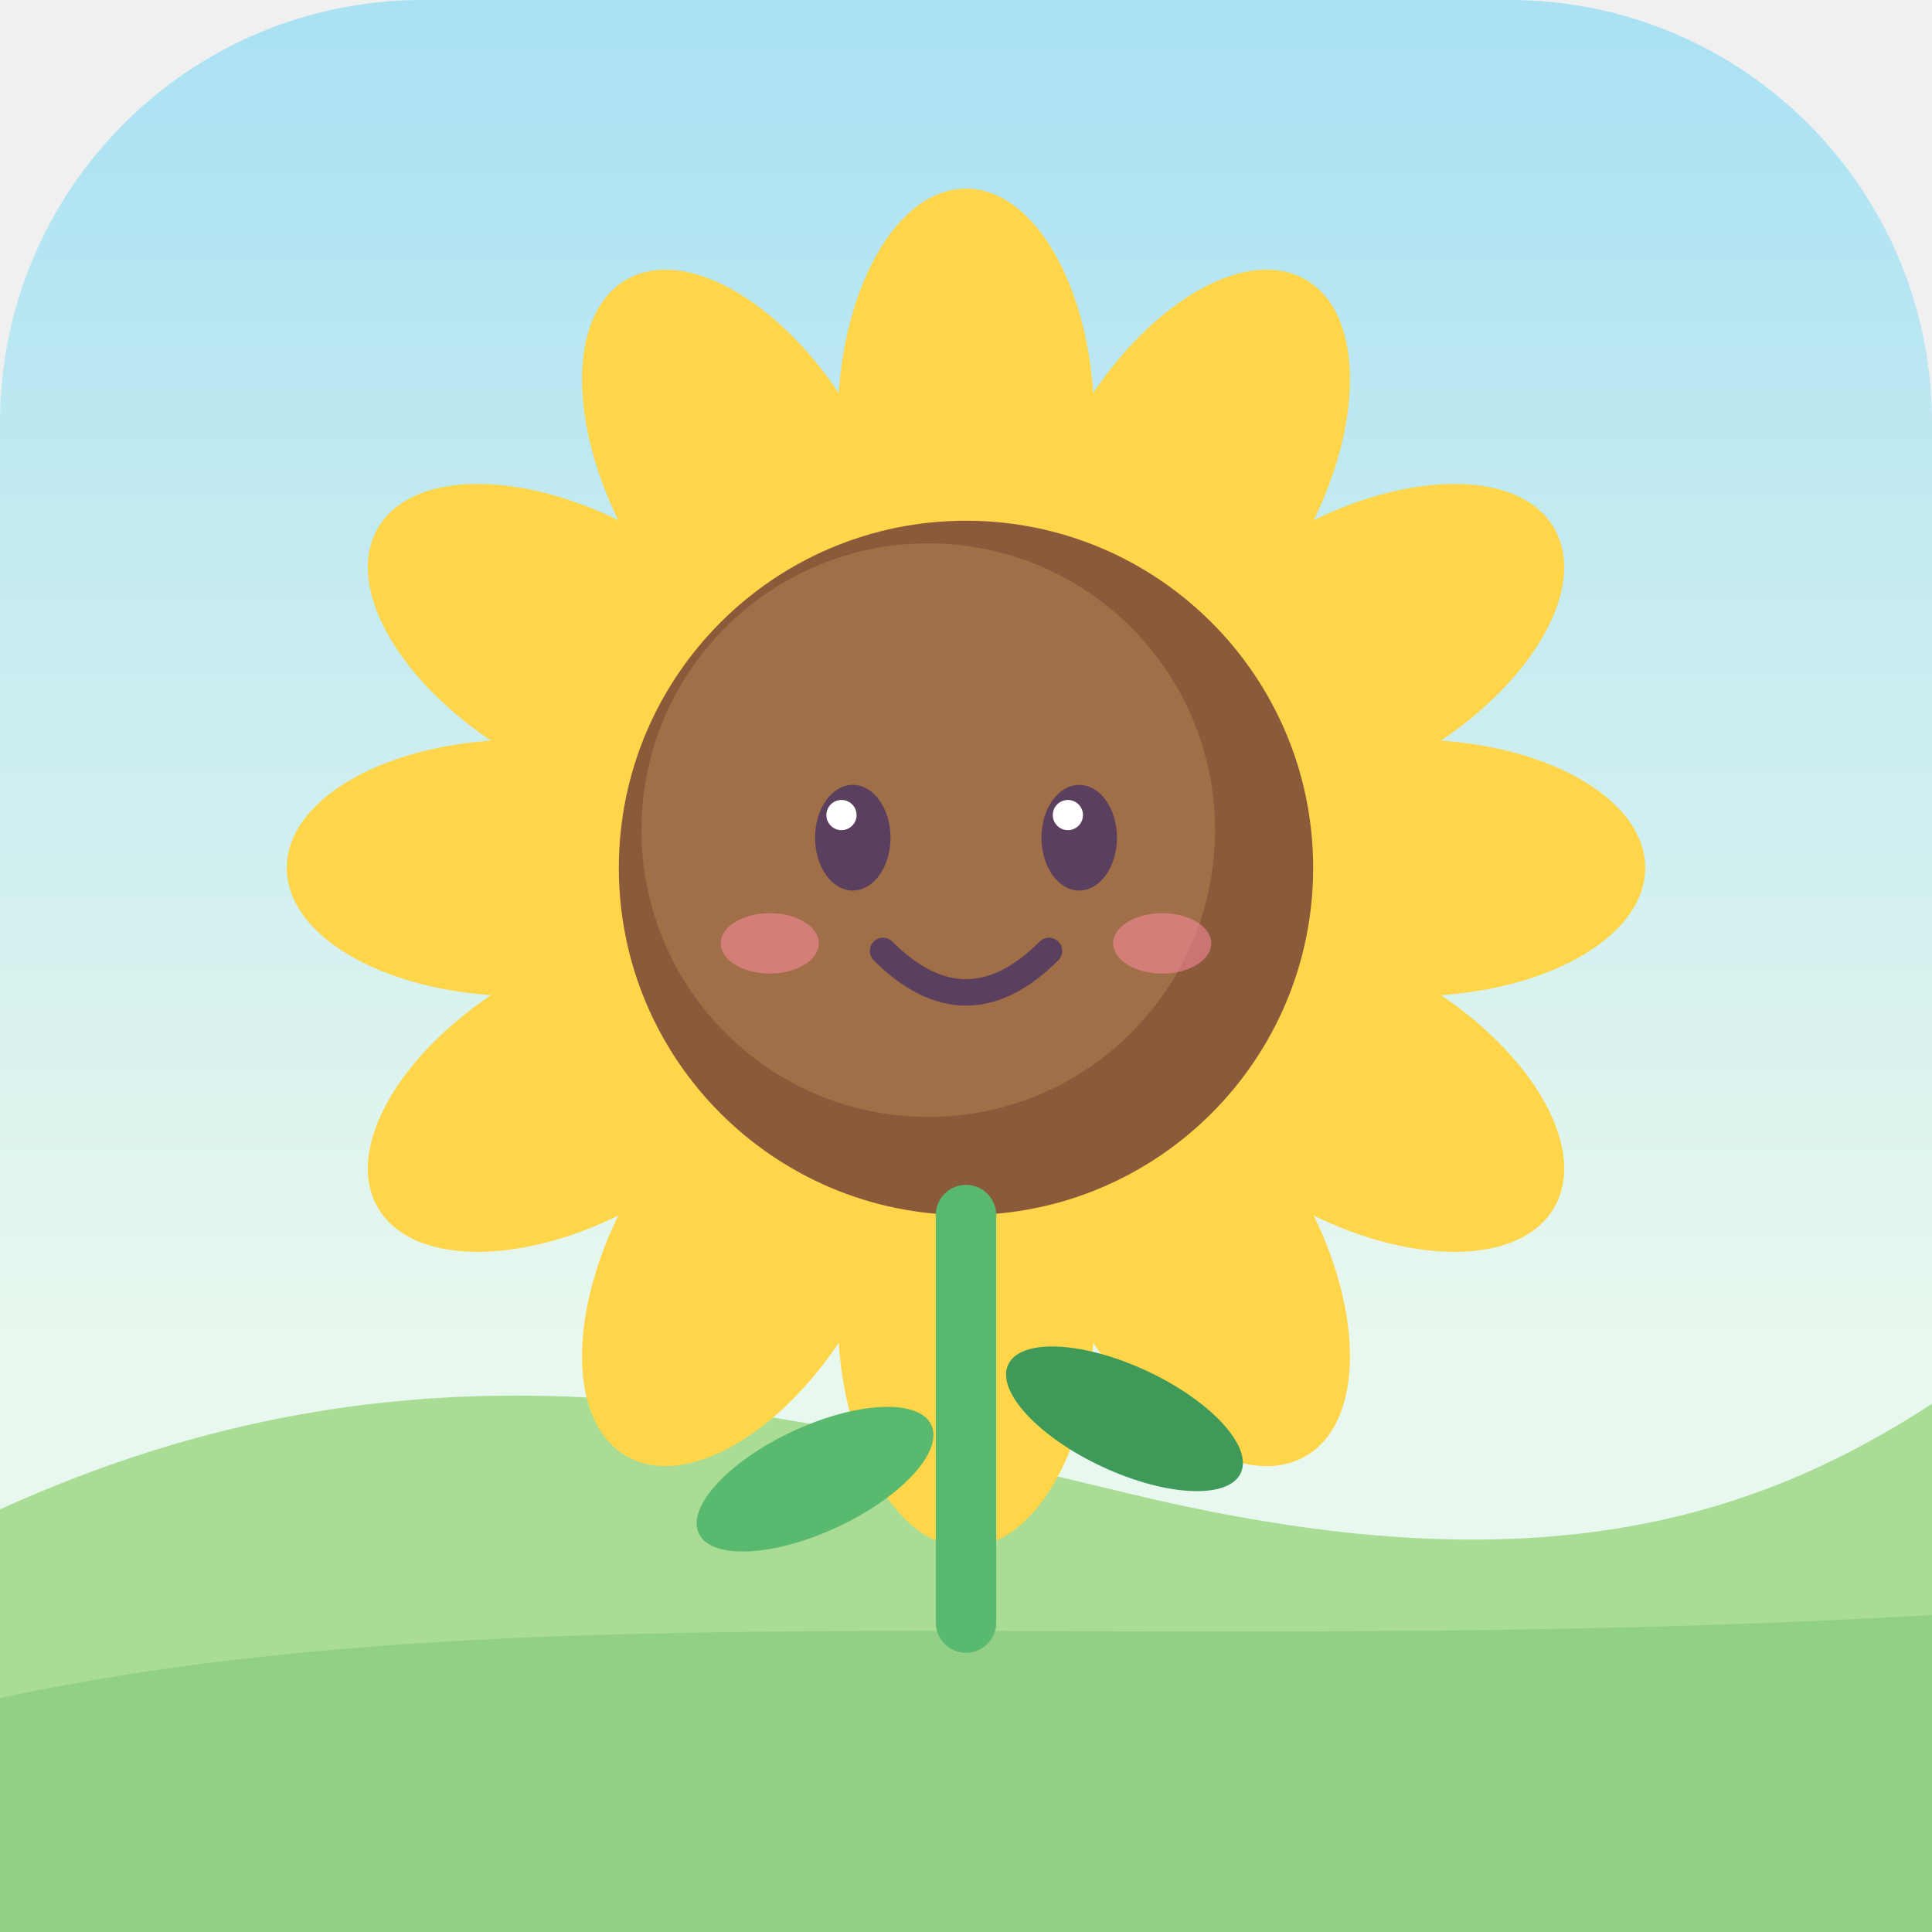
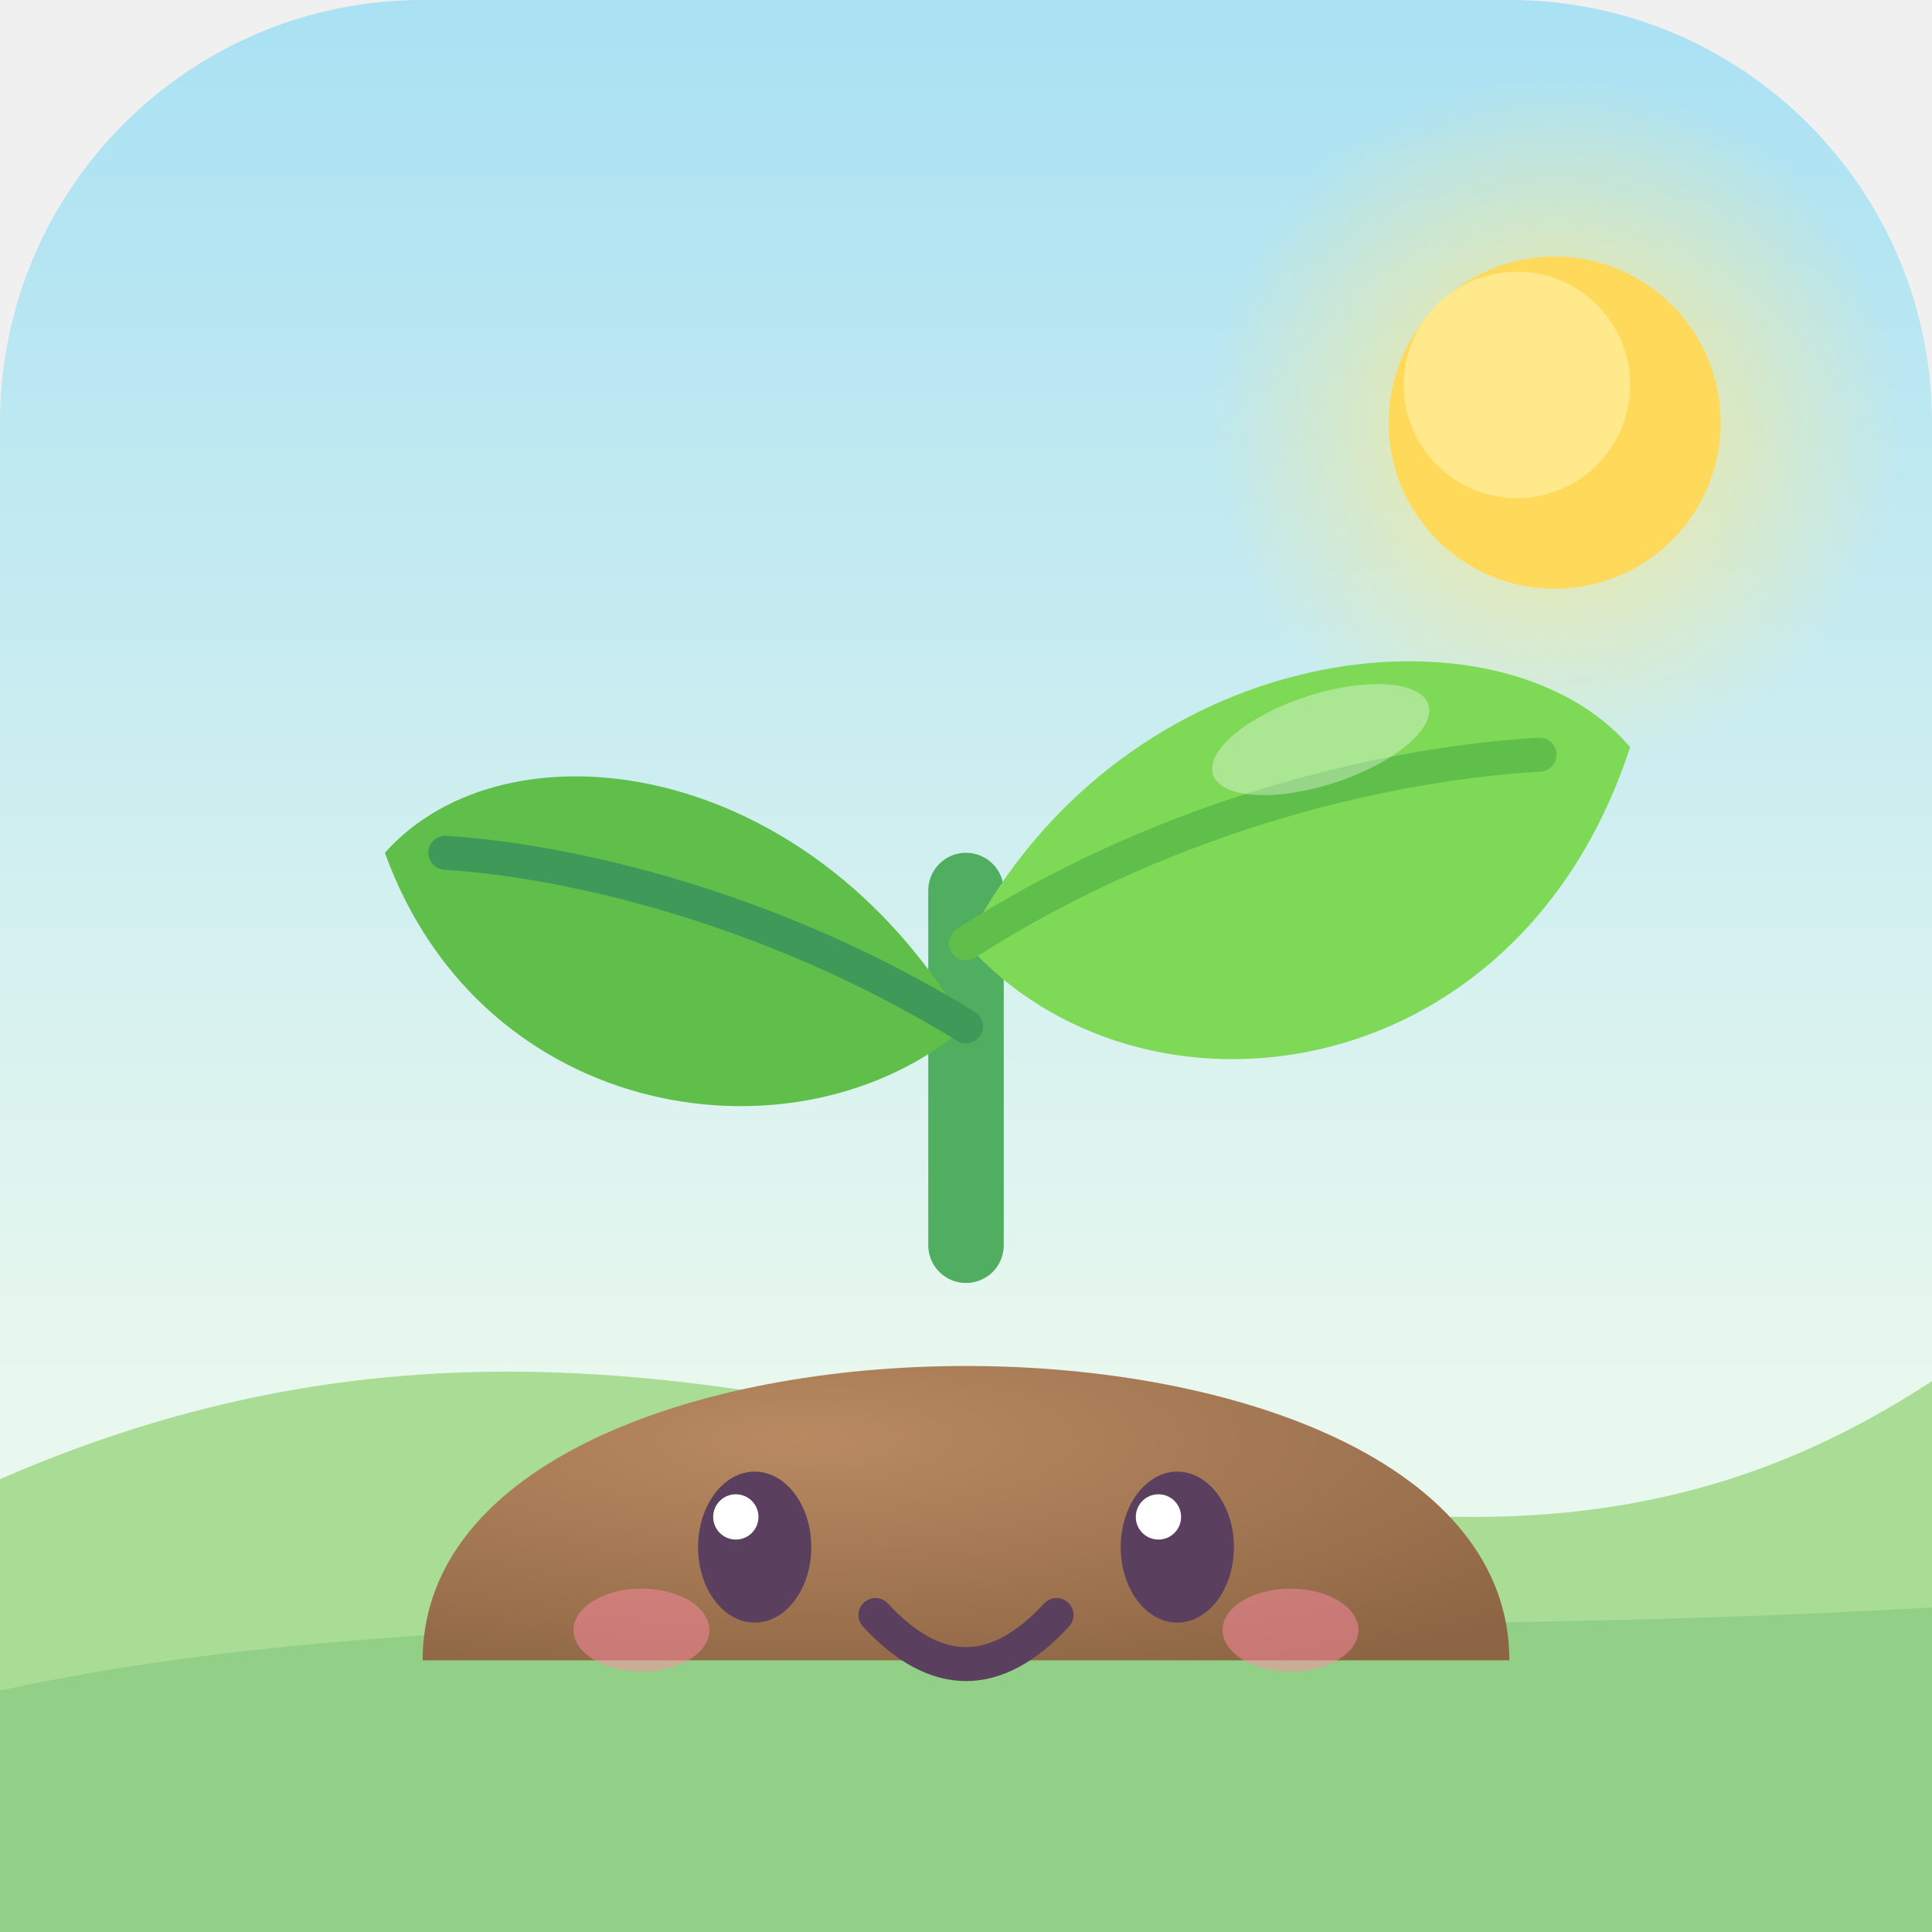
<svg xmlns="http://www.w3.org/2000/svg" viewBox="0 0 512 512">
  <defs>
    <linearGradient id="sky" x1="0" y1="0" x2="0" y2="1">
      <stop offset="0" stop-color="#a9e1f3" />
-       <stop offset=".7" stop-color="#e9f8ee" />
+       <stop offset=".72" stop-color="#e9f8ee" />
    </linearGradient>
+     <radialGradient id="mound" cx=".35" cy=".25" r=".9">
+       <stop offset="0" stop-color="#b98a62" />
+       <stop offset="1" stop-color="#8d6544" />
+     </radialGradient>
+     <radialGradient id="glow" cx=".5" cy=".5" r=".5">
+       <stop offset="0" stop-color="#ffe98a" stop-opacity=".9" />
+       <stop offset="1" stop-color="#ffe98a" stop-opacity="0" />
+     </radialGradient>
  </defs>
  <rect width="512" height="512" rx="112" fill="url(#sky)" />
-   <path d="M0 400C110 350 200 372 300 396s160 10 212-24V512H0z" fill="#a9dc94" />
-   <path d="M0 450C140 420 300 440 512 428V512H0z" fill="#93d087" />
-   <g transform="translate(256 230)">
-     <g fill="#ffd54a">
-       <ellipse cx="0" cy="-118" rx="34" ry="62" />
-       <ellipse cx="0" cy="-118" rx="34" ry="62" transform="rotate(30)" />
-       <ellipse cx="0" cy="-118" rx="34" ry="62" transform="rotate(60)" />
-       <ellipse cx="0" cy="-118" rx="34" ry="62" transform="rotate(90)" />
-       <ellipse cx="0" cy="-118" rx="34" ry="62" transform="rotate(120)" />
-       <ellipse cx="0" cy="-118" rx="34" ry="62" transform="rotate(150)" />
-       <ellipse cx="0" cy="-118" rx="34" ry="62" transform="rotate(180)" />
-       <ellipse cx="0" cy="-118" rx="34" ry="62" transform="rotate(210)" />
-       <ellipse cx="0" cy="-118" rx="34" ry="62" transform="rotate(240)" />
-       <ellipse cx="0" cy="-118" rx="34" ry="62" transform="rotate(270)" />
-       <ellipse cx="0" cy="-118" rx="34" ry="62" transform="rotate(300)" />
-       <ellipse cx="0" cy="-118" rx="34" ry="62" transform="rotate(330)" />
-     </g>
-     <circle r="92" fill="#8a5a3a" />
-     <circle cx="-10" cy="-10" r="76" fill="#a06f48" />
-     <g fill="#5a3f5e">
-       <ellipse cx="-30" cy="-8" rx="10" ry="14" />
-       <ellipse cx="30" cy="-8" rx="10" ry="14" />
-     </g>
-     <g fill="#fff">
-       <circle cx="-33" cy="-14" r="4" />
-       <circle cx="27" cy="-14" r="4" />
-     </g>
-     <path d="M-22 22q22 22 44 0" fill="none" stroke="#5a3f5e" stroke-width="7" stroke-linecap="round" />
-     <g fill="#ff8aa3" opacity=".55">
-       <ellipse cx="-52" cy="20" rx="13" ry="8" />
-       <ellipse cx="52" cy="20" rx="13" ry="8" />
-     </g>
-   </g>
-   <path d="M256 322V430" stroke="#59b96e" stroke-width="16" stroke-linecap="round" />
-   <ellipse cx="216" cy="392" rx="34" ry="14" fill="#59b96e" transform="rotate(-25 216 392)" />
-   <ellipse cx="298" cy="376" rx="34" ry="14" fill="#3f9a5a" transform="rotate(25 298 376)" />
+   <circle cx="412" cy="112" r="92" fill="url(#glow)" />
+   <circle cx="412" cy="112" r="44" fill="#ffd95a" />
+   <circle cx="402" cy="102" r="30" fill="#ffe98a" />
+   <path d="M0 392C110 344 200 366 300 390s160 10 212-24V512H0z" fill="#a9dc94" />
+   <path d="M0 448C140 418 300 438 512 426V512H0z" fill="#93d087" />
+   <path d="M256 330V236" stroke="#4fae5f" stroke-width="20" stroke-linecap="round" fill="none" />
+   <path d="M256 250C298 168 398 158 432 198C402 290 302 302 256 250Z" fill="#7ed957" />
+   <path d="M256 250C312 214 372 202 408 200" stroke="#5fbf4a" stroke-width="9" stroke-linecap="round" fill="none" />
+   <path d="M256 272C214 200 134 190 102 226C128 298 212 310 256 272Z" fill="#5fbf4a" />
+   <path d="M256 272C204 240 150 228 118 226" stroke="#3f9a5a" stroke-width="9" stroke-linecap="round" fill="none" />
+   <ellipse cx="350" cy="196" rx="30" ry="12" transform="rotate(-18 350 196)" fill="#fff" opacity=".35" />
+   <path d="M112 440C112 336 400 336 400 440Z" fill="url(#mound)" />
+   <ellipse cx="200" cy="410" rx="15" ry="20" fill="#5a3f5e" />
+   <ellipse cx="312" cy="410" rx="15" ry="20" fill="#5a3f5e" />
+   <circle cx="195" cy="402" r="6" fill="#fff" />
+   <circle cx="307" cy="402" r="6" fill="#fff" />
+   <path d="M232 428q24 26 48 0" stroke="#5a3f5e" stroke-width="9" stroke-linecap="round" fill="none" />
+   <ellipse cx="170" cy="432" rx="18" ry="11" fill="#ff8aa3" opacity=".5" />
+   <ellipse cx="342" cy="432" rx="18" ry="11" fill="#ff8aa3" opacity=".5" />
</svg>
